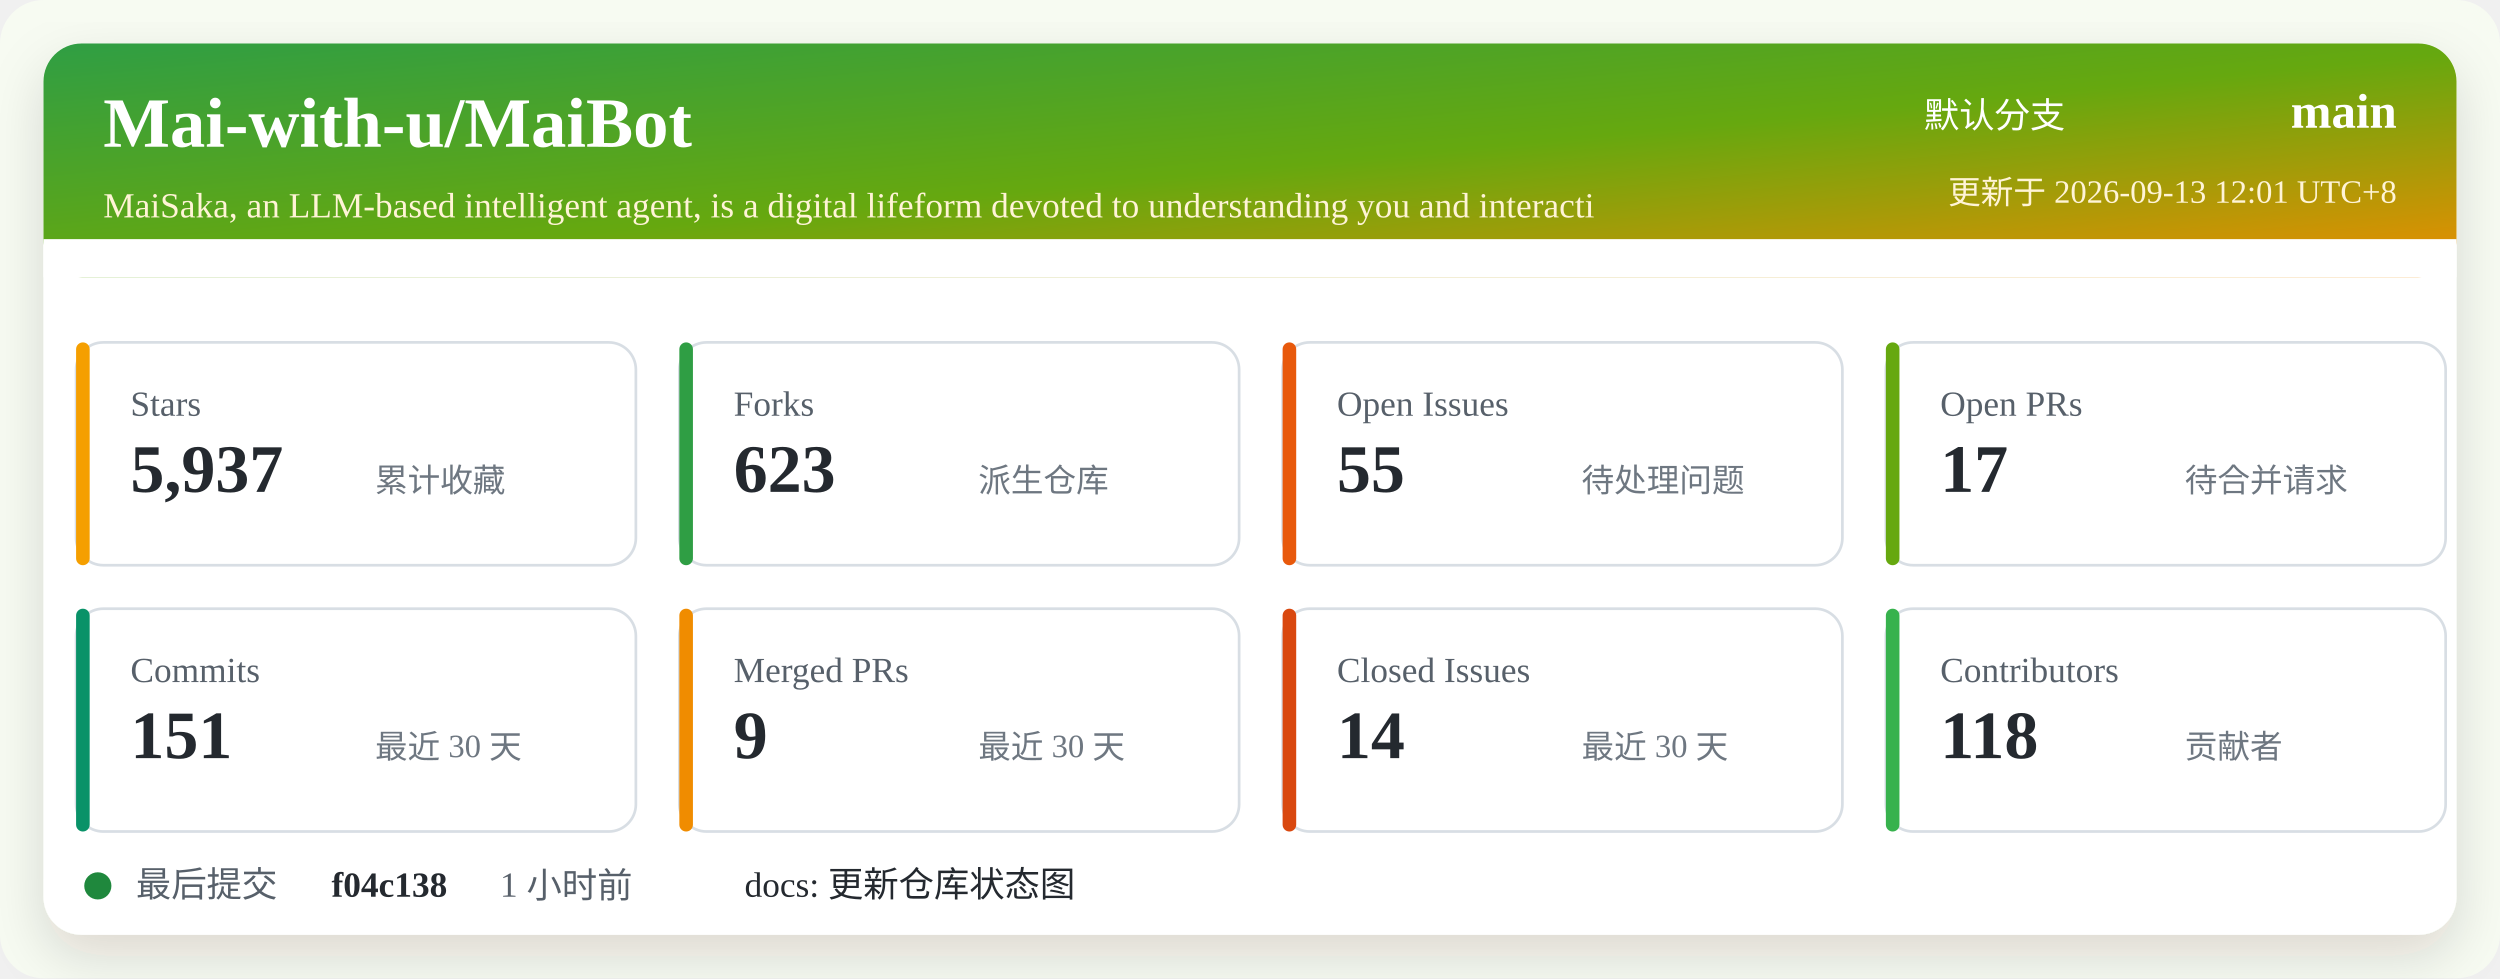
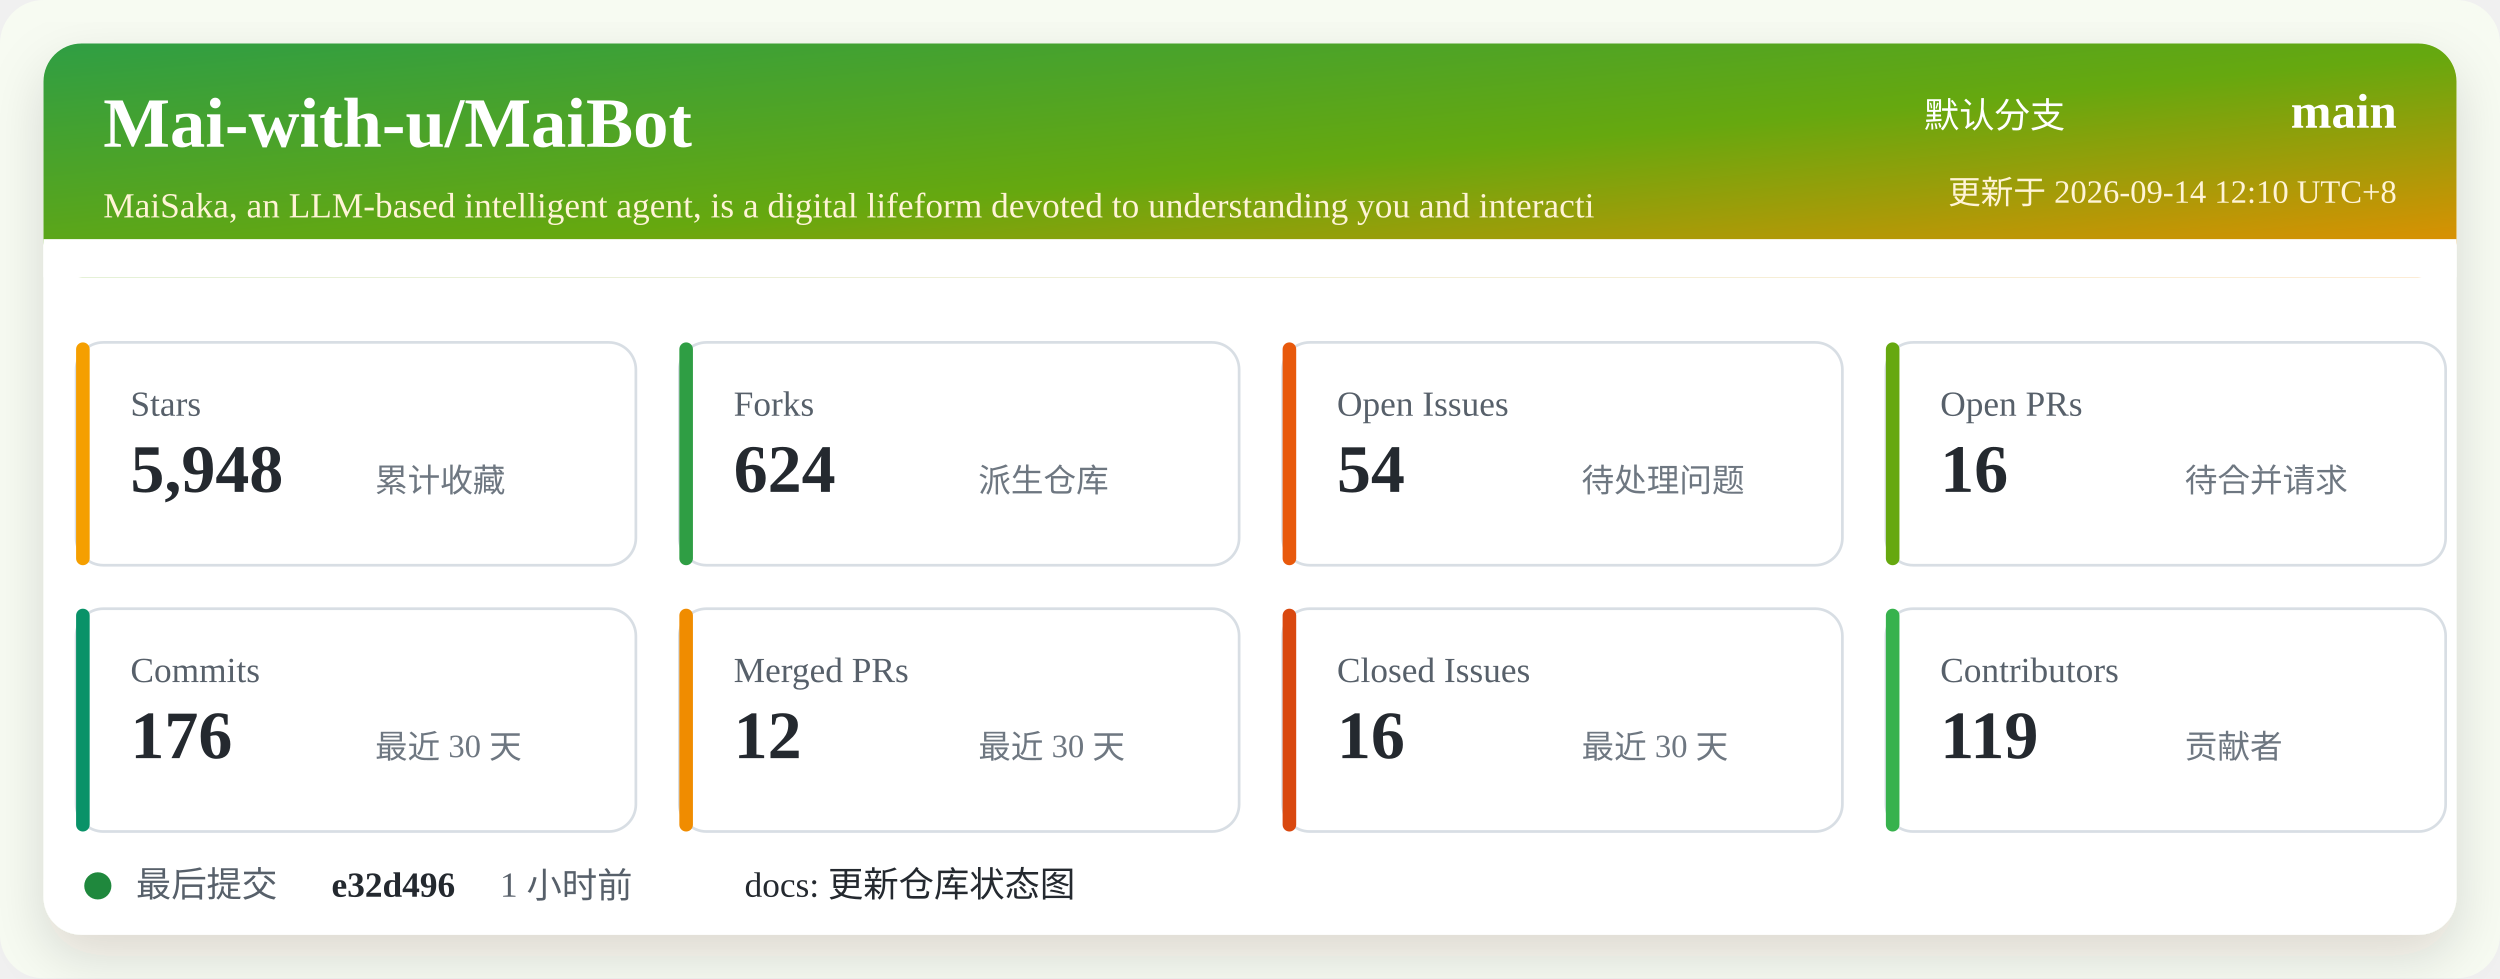
<svg xmlns="http://www.w3.org/2000/svg" width="920" height="360" viewBox="0 0 920 360" role="img" aria-labelledby="title desc">
  <defs>
    <linearGradient id="header" x1="0" x2="1" y1="0" y2="1">
      <stop offset="0%" stop-color="#2f9e44" />
      <stop offset="52%" stop-color="#66a80f" />
      <stop offset="100%" stop-color="#f08c00" />
    </linearGradient>
    <filter id="shadow" x="-5%" y="-5%" width="110%" height="110%">
      <feDropShadow dx="0" dy="8" stdDeviation="10" flood-color="#2b2318" flood-opacity="0.14" />
    </filter>
  </defs>
  <rect width="920" height="360" rx="16" fill="#f7fbf2" />
  <rect x="16" y="16" width="888" height="328" rx="14" fill="#ffffff" filter="url(#shadow)" />
  <rect x="16" y="16" width="888" height="86" rx="14" fill="url(#header)" />
  <path d="M16 88 H904 V102 H16 Z" fill="#ffffff" />
  <text x="38" y="54" fill="#ffffff" font-size="26" font-weight="700">Mai-with-u/MaiBot</text>
  <text x="38" y="80" fill="#fff4d6" font-size="13">MaiSaka, an LLM-based intelligent agent, is a digital lifeform devoted to understanding you and interacti</text>
  <text x="760" y="47" fill="#ffffff" font-size="13" text-anchor="end">默认分支</text>
  <text x="882" y="47" fill="#ffffff" font-size="18" font-weight="700" text-anchor="end">main</text>
-   <text x="882" y="75" fill="#fff4d6" font-size="12" text-anchor="end">更新于 2026-09-13 12:01 UTC+8</text>
+   <text x="882" y="75" fill="#fff4d6" font-size="12" text-anchor="end">更新于 2026-09-14 12:10 UTC+8</text>
  <g transform="translate(28 126)">
    <rect width="206" height="82" rx="10" fill="#ffffff" stroke="#d8dee4" />
    <rect x="0" y="0" width="5" height="82" rx="2.5" fill="#f59f00" />
    <text x="20" y="27" fill="#57606a" font-size="13">Stars</text>
-     <text x="20" y="55" fill="#24292f" font-size="25" font-weight="700">5,937</text>
+     <text x="20" y="55" fill="#24292f" font-size="25" font-weight="700">5,948</text>
    <text x="110" y="55" fill="#6e7781" font-size="12">累计收藏</text>
  </g>
  <g transform="translate(250 126)">
    <rect width="206" height="82" rx="10" fill="#ffffff" stroke="#d8dee4" />
    <rect x="0" y="0" width="5" height="82" rx="2.5" fill="#2f9e44" />
    <text x="20" y="27" fill="#57606a" font-size="13">Forks</text>
-     <text x="20" y="55" fill="#24292f" font-size="25" font-weight="700">623</text>
+     <text x="20" y="55" fill="#24292f" font-size="25" font-weight="700">624</text>
    <text x="110" y="55" fill="#6e7781" font-size="12">派生仓库</text>
  </g>
  <g transform="translate(472 126)">
    <rect width="206" height="82" rx="10" fill="#ffffff" stroke="#d8dee4" />
    <rect x="0" y="0" width="5" height="82" rx="2.5" fill="#e8590c" />
    <text x="20" y="27" fill="#57606a" font-size="13">Open Issues</text>
-     <text x="20" y="55" fill="#24292f" font-size="25" font-weight="700">55</text>
+     <text x="20" y="55" fill="#24292f" font-size="25" font-weight="700">54</text>
    <text x="110" y="55" fill="#6e7781" font-size="12">待处理问题</text>
  </g>
  <g transform="translate(694 126)">
    <rect width="206" height="82" rx="10" fill="#ffffff" stroke="#d8dee4" />
    <rect x="0" y="0" width="5" height="82" rx="2.5" fill="#66a80f" />
    <text x="20" y="27" fill="#57606a" font-size="13">Open PRs</text>
-     <text x="20" y="55" fill="#24292f" font-size="25" font-weight="700">17</text>
+     <text x="20" y="55" fill="#24292f" font-size="25" font-weight="700">16</text>
    <text x="110" y="55" fill="#6e7781" font-size="12">待合并请求</text>
  </g>
  <g transform="translate(28 224)">
    <rect width="206" height="82" rx="10" fill="#ffffff" stroke="#d8dee4" />
    <rect x="0" y="0" width="5" height="82" rx="2.5" fill="#099268" />
    <text x="20" y="27" fill="#57606a" font-size="13">Commits</text>
-     <text x="20" y="55" fill="#24292f" font-size="25" font-weight="700">151</text>
+     <text x="20" y="55" fill="#24292f" font-size="25" font-weight="700">176</text>
    <text x="110" y="55" fill="#6e7781" font-size="12">最近 30 天</text>
  </g>
  <g transform="translate(250 224)">
    <rect width="206" height="82" rx="10" fill="#ffffff" stroke="#d8dee4" />
    <rect x="0" y="0" width="5" height="82" rx="2.5" fill="#f08c00" />
    <text x="20" y="27" fill="#57606a" font-size="13">Merged PRs</text>
-     <text x="20" y="55" fill="#24292f" font-size="25" font-weight="700">9</text>
+     <text x="20" y="55" fill="#24292f" font-size="25" font-weight="700">12</text>
    <text x="110" y="55" fill="#6e7781" font-size="12">最近 30 天</text>
  </g>
  <g transform="translate(472 224)">
    <rect width="206" height="82" rx="10" fill="#ffffff" stroke="#d8dee4" />
    <rect x="0" y="0" width="5" height="82" rx="2.5" fill="#d9480f" />
    <text x="20" y="27" fill="#57606a" font-size="13">Closed Issues</text>
-     <text x="20" y="55" fill="#24292f" font-size="25" font-weight="700">14</text>
+     <text x="20" y="55" fill="#24292f" font-size="25" font-weight="700">16</text>
    <text x="110" y="55" fill="#6e7781" font-size="12">最近 30 天</text>
  </g>
  <g transform="translate(694 224)">
    <rect width="206" height="82" rx="10" fill="#ffffff" stroke="#d8dee4" />
    <rect x="0" y="0" width="5" height="82" rx="2.5" fill="#37b24d" />
    <text x="20" y="27" fill="#57606a" font-size="13">Contributors</text>
-     <text x="20" y="55" fill="#24292f" font-size="25" font-weight="700">118</text>
+     <text x="20" y="55" fill="#24292f" font-size="25" font-weight="700">119</text>
    <text x="110" y="55" fill="#6e7781" font-size="12">贡献者</text>
  </g>
  <g transform="translate(28 318)">
    <circle cx="8" cy="8" r="5" fill="#1f883d" />
    <text x="22" y="12" fill="#57606a" font-size="13">最后提交</text>
-     <text x="94" y="12" fill="#24292f" font-size="13" font-weight="700">f04c138</text>
+     <text x="94" y="12" fill="#24292f" font-size="13" font-weight="700">e32d496</text>
    <text x="156" y="12" fill="#57606a" font-size="13">1 小时前</text>
    <text x="246" y="12" fill="#24292f" font-size="13">docs: 更新仓库状态图</text>
  </g>
</svg>
